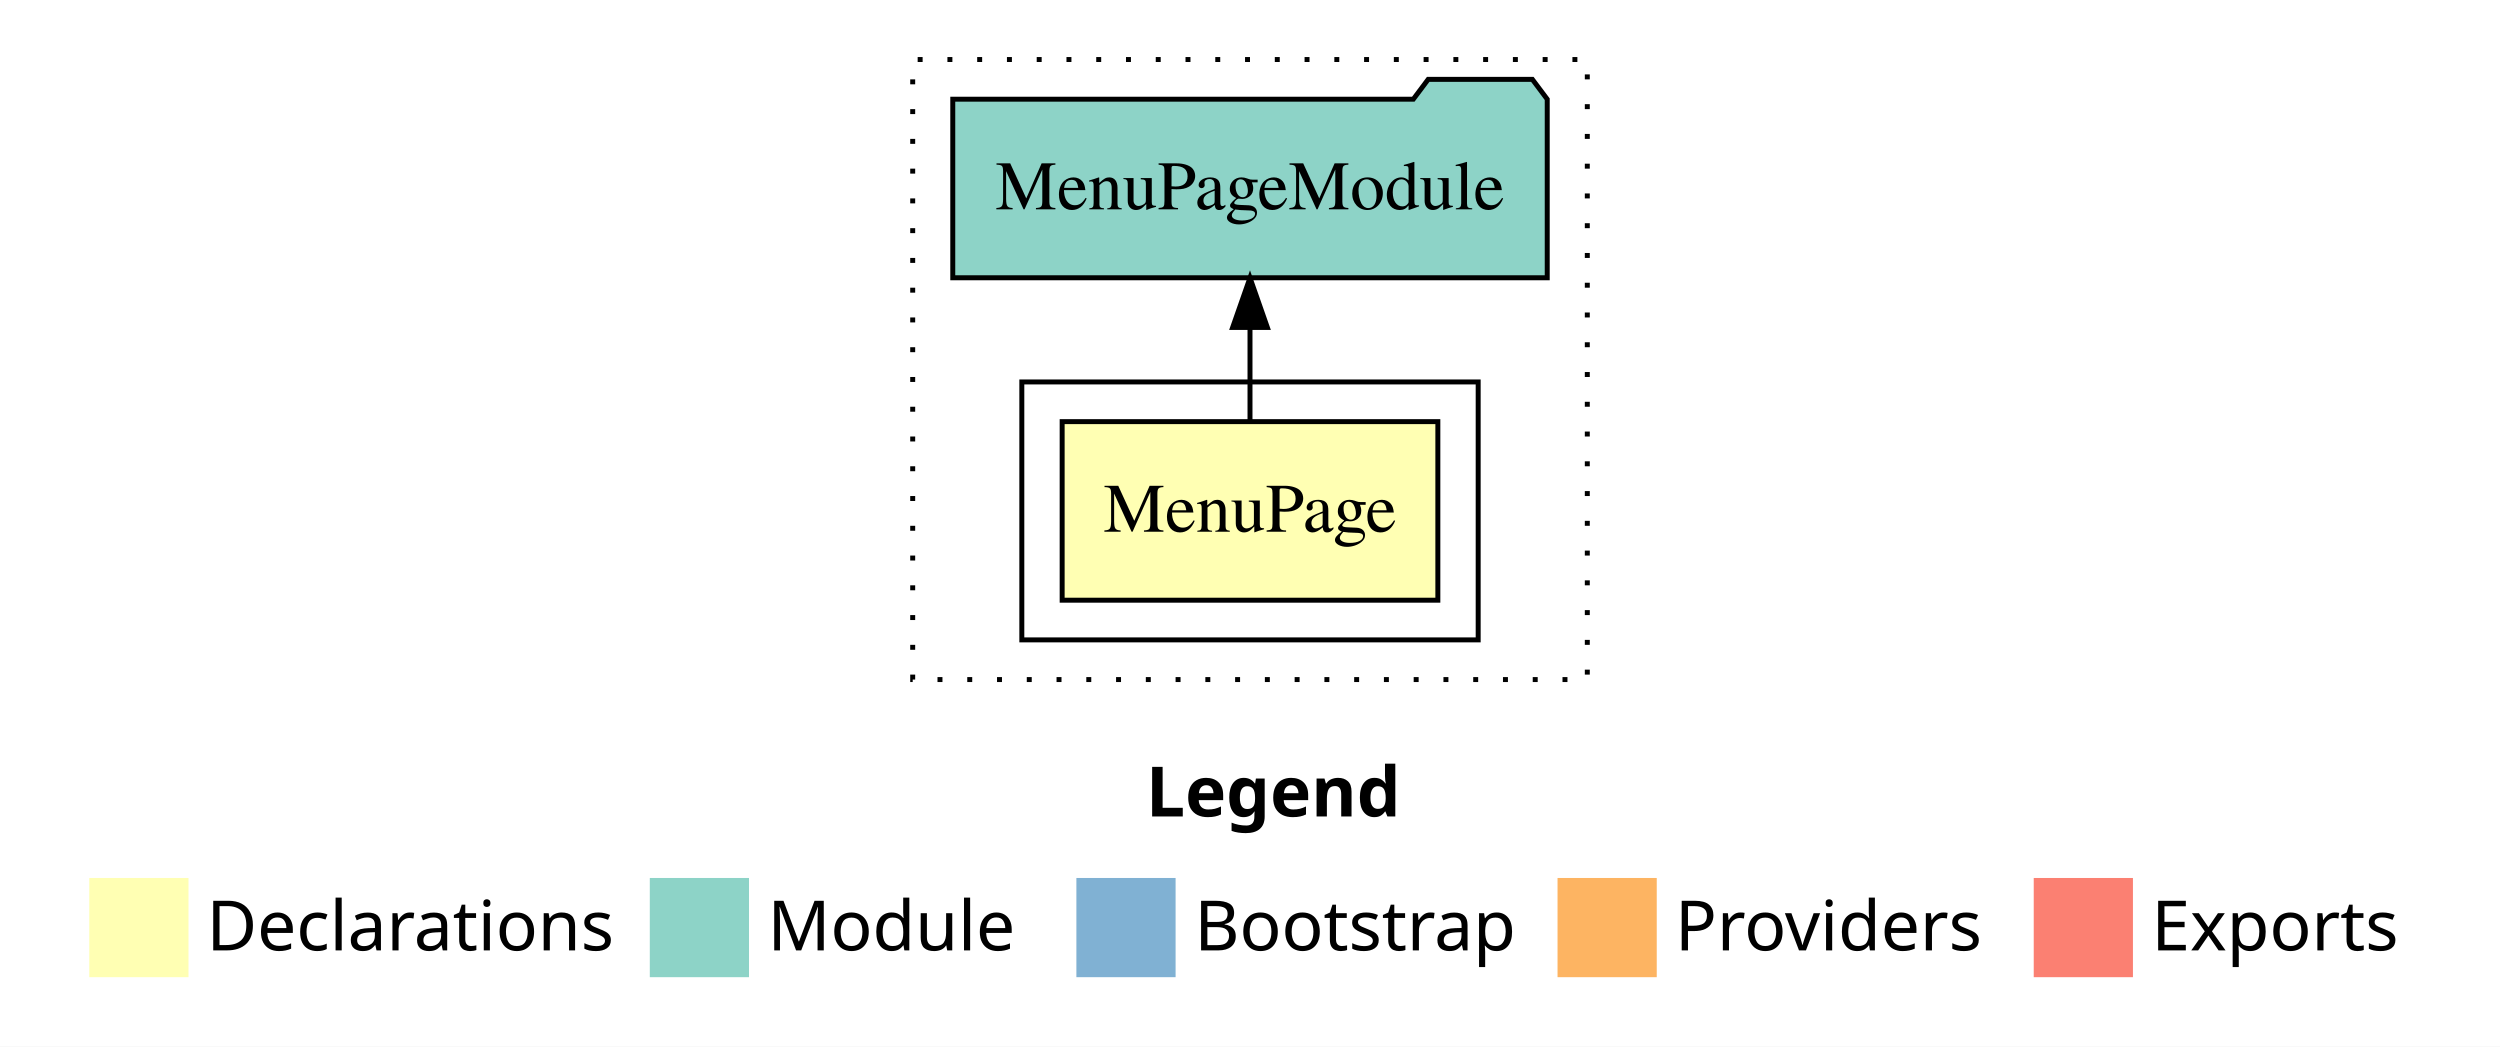
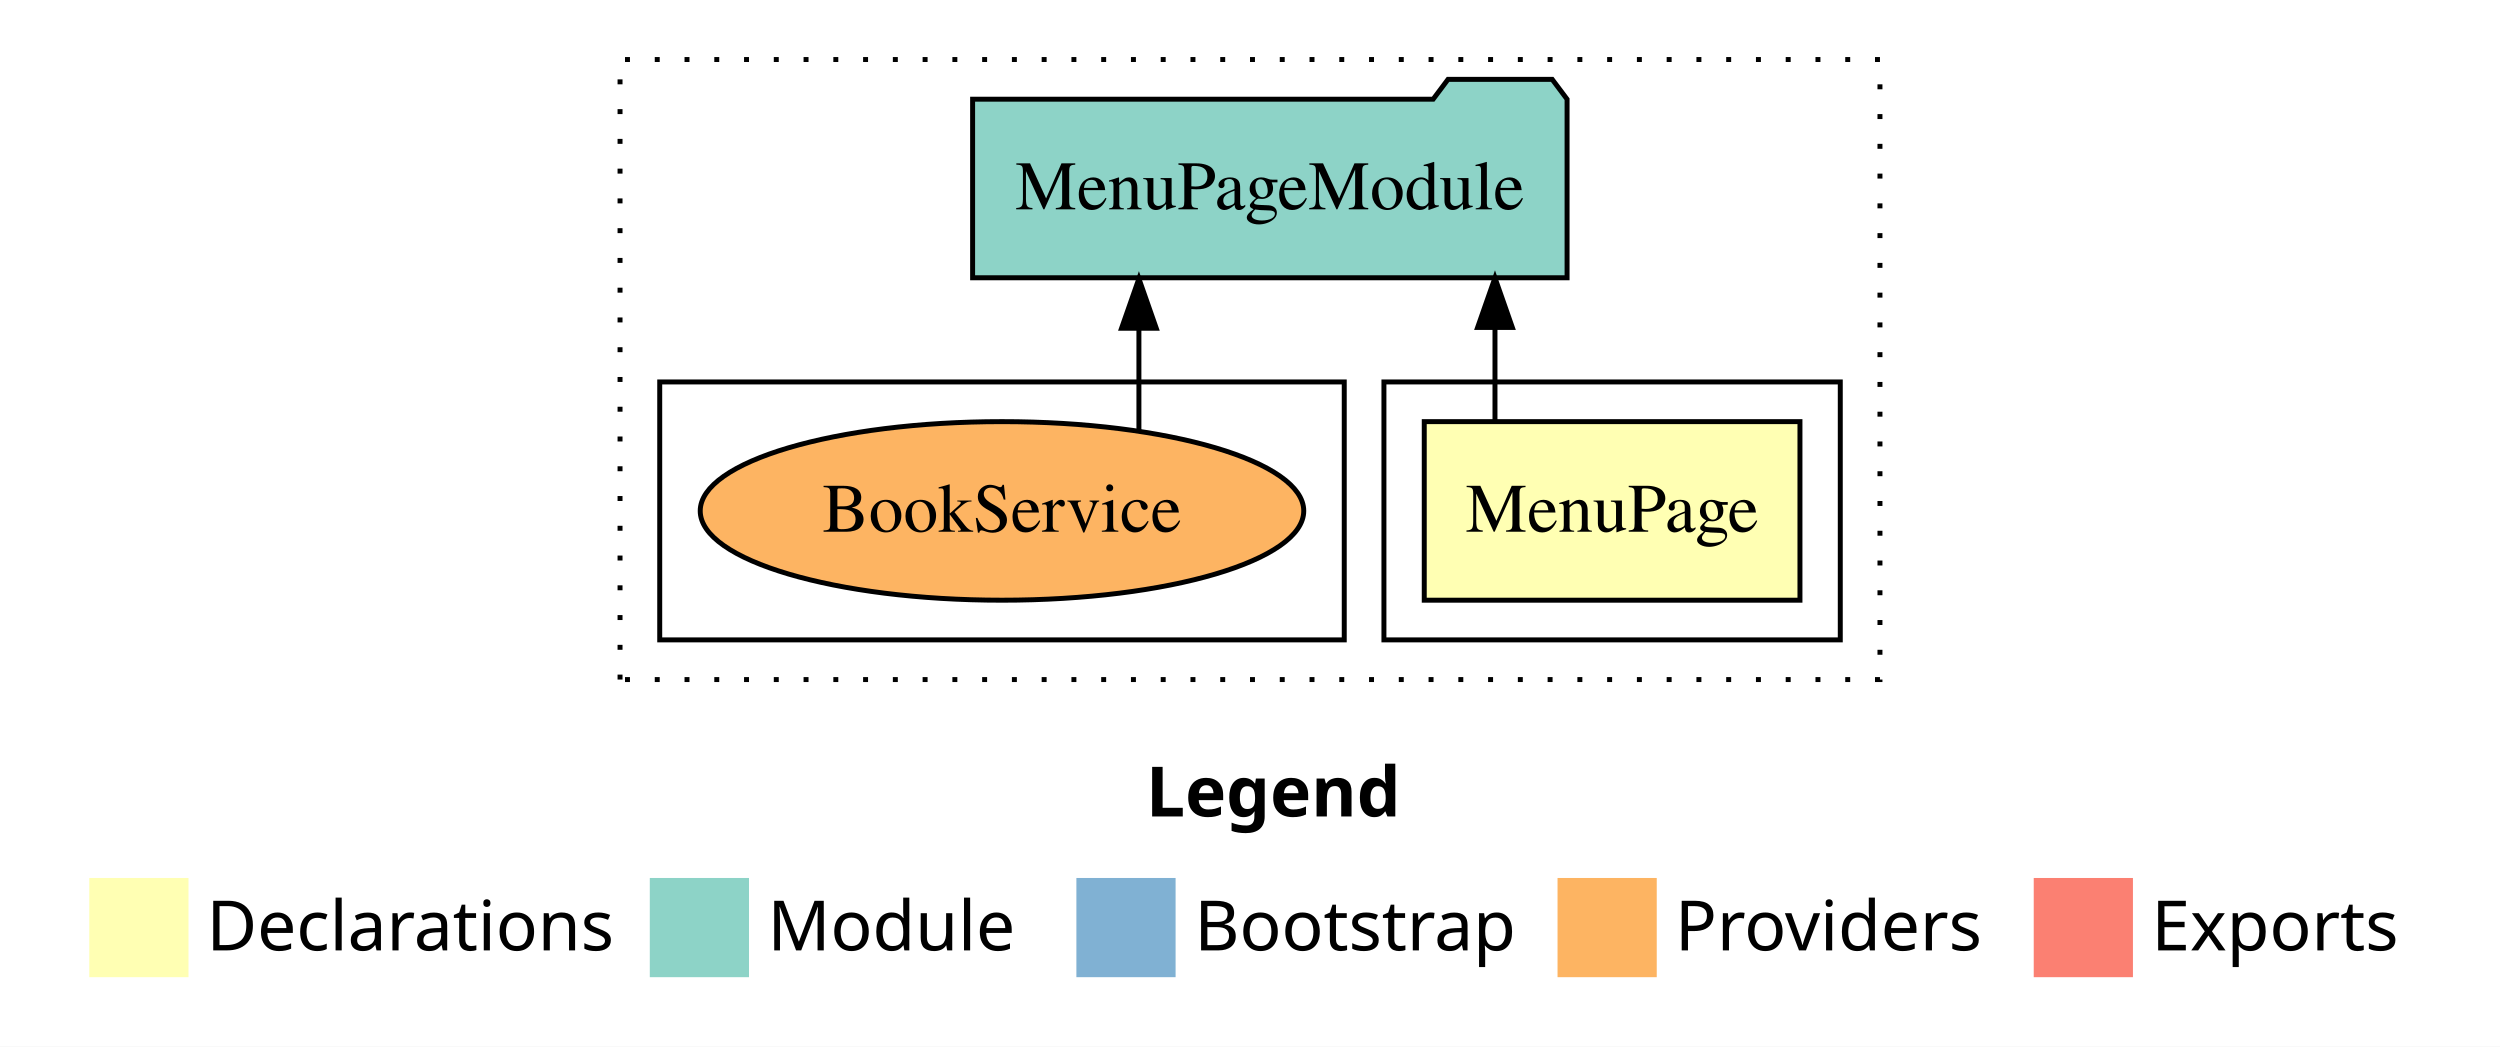
<svg xmlns="http://www.w3.org/2000/svg" width="504pt" height="211pt" viewBox="0.00 0.00 504.00 211.00">
  <g id="graph0" class="graph" transform="scale(1 1) rotate(0) translate(4 207)">
    <polygon fill="#ffffff" stroke="transparent" points="-4,4 -4,-207 500,-207 500,4 -4,4" />
    <text text-anchor="start" x="227.009" y="-42.4" font-family="sans-serif" font-weight="bold" font-size="14.00" fill="#000000">Legend</text>
    <polygon fill="#ffffb3" stroke="transparent" points="14,-10 14,-30 34,-30 34,-10 14,-10" />
    <text text-anchor="start" x="37.629" y="-15.4" font-family="sans-serif" font-size="14.00" fill="#000000">  Declarations</text>
    <polygon fill="#8dd3c7" stroke="transparent" points="127,-10 127,-30 147,-30 147,-10 127,-10" />
    <text text-anchor="start" x="150.725" y="-15.4" font-family="sans-serif" font-size="14.00" fill="#000000">  Module</text>
    <polygon fill="#80b1d3" stroke="transparent" points="213,-10 213,-30 233,-30 233,-10 213,-10" />
    <text text-anchor="start" x="236.781" y="-15.4" font-family="sans-serif" font-size="14.00" fill="#000000">  Bootstrap</text>
    <polygon fill="#fdb462" stroke="transparent" points="310,-10 310,-30 330,-30 330,-10 310,-10" />
    <text text-anchor="start" x="333.673" y="-15.4" font-family="sans-serif" font-size="14.00" fill="#000000">  Providers</text>
    <polygon fill="#fb8072" stroke="transparent" points="406,-10 406,-30 426,-30 426,-10 406,-10" />
    <text text-anchor="start" x="429.726" y="-15.4" font-family="sans-serif" font-size="14.00" fill="#000000">  Exports</text>
    <g id="clust1" class="cluster">
-       <polygon fill="none" stroke="#000000" stroke-dasharray="1,5" points="180,-70 180,-195 316,-195 316,-70 180,-70" />
+       <polygon fill="none" stroke="#000000" stroke-dasharray="1,5" points="121,-70 121,-195 375,-195 375,-70 121,-70" />
    </g>
    <g id="clust2" class="cluster">
-       <polygon fill="none" stroke="#000000" points="202,-78 202,-130 294,-130 294,-78 202,-78" />
+       <polygon fill="none" stroke="#000000" points="275,-78 275,-130 367,-130 367,-78 275,-78" />
+     </g>
+     <g id="clust7" class="cluster">
+       <polygon fill="none" stroke="#000000" points="129,-78 129,-130 267,-130 267,-78 129,-78" />
    </g>
    <g id="node1" class="node">
-       <polygon fill="#ffffb3" stroke="#000000" points="285.871,-122 210.129,-122 210.129,-86 285.871,-86 285.871,-122" />
-       <text text-anchor="middle" x="248" y="-99.8" font-family="Times,serif" font-size="14.00" fill="#000000">MenuPage</text>
+       <polygon fill="#ffffb3" stroke="#000000" points="358.871,-122 283.129,-122 283.129,-86 358.871,-86 358.871,-122" />
+       <text text-anchor="middle" x="321" y="-99.8" font-family="Times,serif" font-size="14.00" fill="#000000">MenuPage</text>
    </g>
    <g id="node2" class="node">
-       <polygon fill="#8dd3c7" stroke="#000000" points="307.921,-187 304.921,-191 283.921,-191 280.921,-187 188.078,-187 188.078,-151 307.921,-151 307.921,-187" />
-       <text text-anchor="middle" x="248" y="-164.8" font-family="Times,serif" font-size="14.00" fill="#000000">MenuPageModule</text>
+       <polygon fill="#8dd3c7" stroke="#000000" points="311.921,-187 308.921,-191 287.921,-191 284.921,-187 192.078,-187 192.078,-151 311.921,-151 311.921,-187" />
+       <text text-anchor="middle" x="252" y="-164.8" font-family="Times,serif" font-size="14.00" fill="#000000">MenuPageModule</text>
    </g>
    <g id="edge1" class="edge">
-       <path fill="none" stroke="#000000" d="M248,-122.106C248,-122.106 248,-140.991 248,-140.991" />
-       <polygon fill="#000000" stroke="#000000" points="244.5,-140.991 248,-150.991 251.5,-140.991 244.5,-140.991" />
+       <path fill="none" stroke="#000000" d="M297.387,-122.106C297.387,-122.106 297.387,-140.991 297.387,-140.991" />
+       <polygon fill="#000000" stroke="#000000" points="293.887,-140.991 297.387,-150.991 300.887,-140.991 293.887,-140.991" />
+     </g>
+     <g id="node3" class="node">
+       <ellipse fill="#fdb462" stroke="#000000" cx="198" cy="-104" rx="60.835" ry="18" />
+       <text text-anchor="middle" x="198" y="-99.8" font-family="Times,serif" font-size="14.00" fill="#000000">BookService</text>
+     </g>
+     <g id="edge2" class="edge">
+       <path fill="none" stroke="#000000" d="M225.604,-120.067C225.604,-120.067 225.604,-140.824 225.604,-140.824" />
+       <polygon fill="#000000" stroke="#000000" points="222.104,-140.824 225.604,-150.824 229.104,-140.824 222.104,-140.824" />
    </g>
  </g>
</svg>
